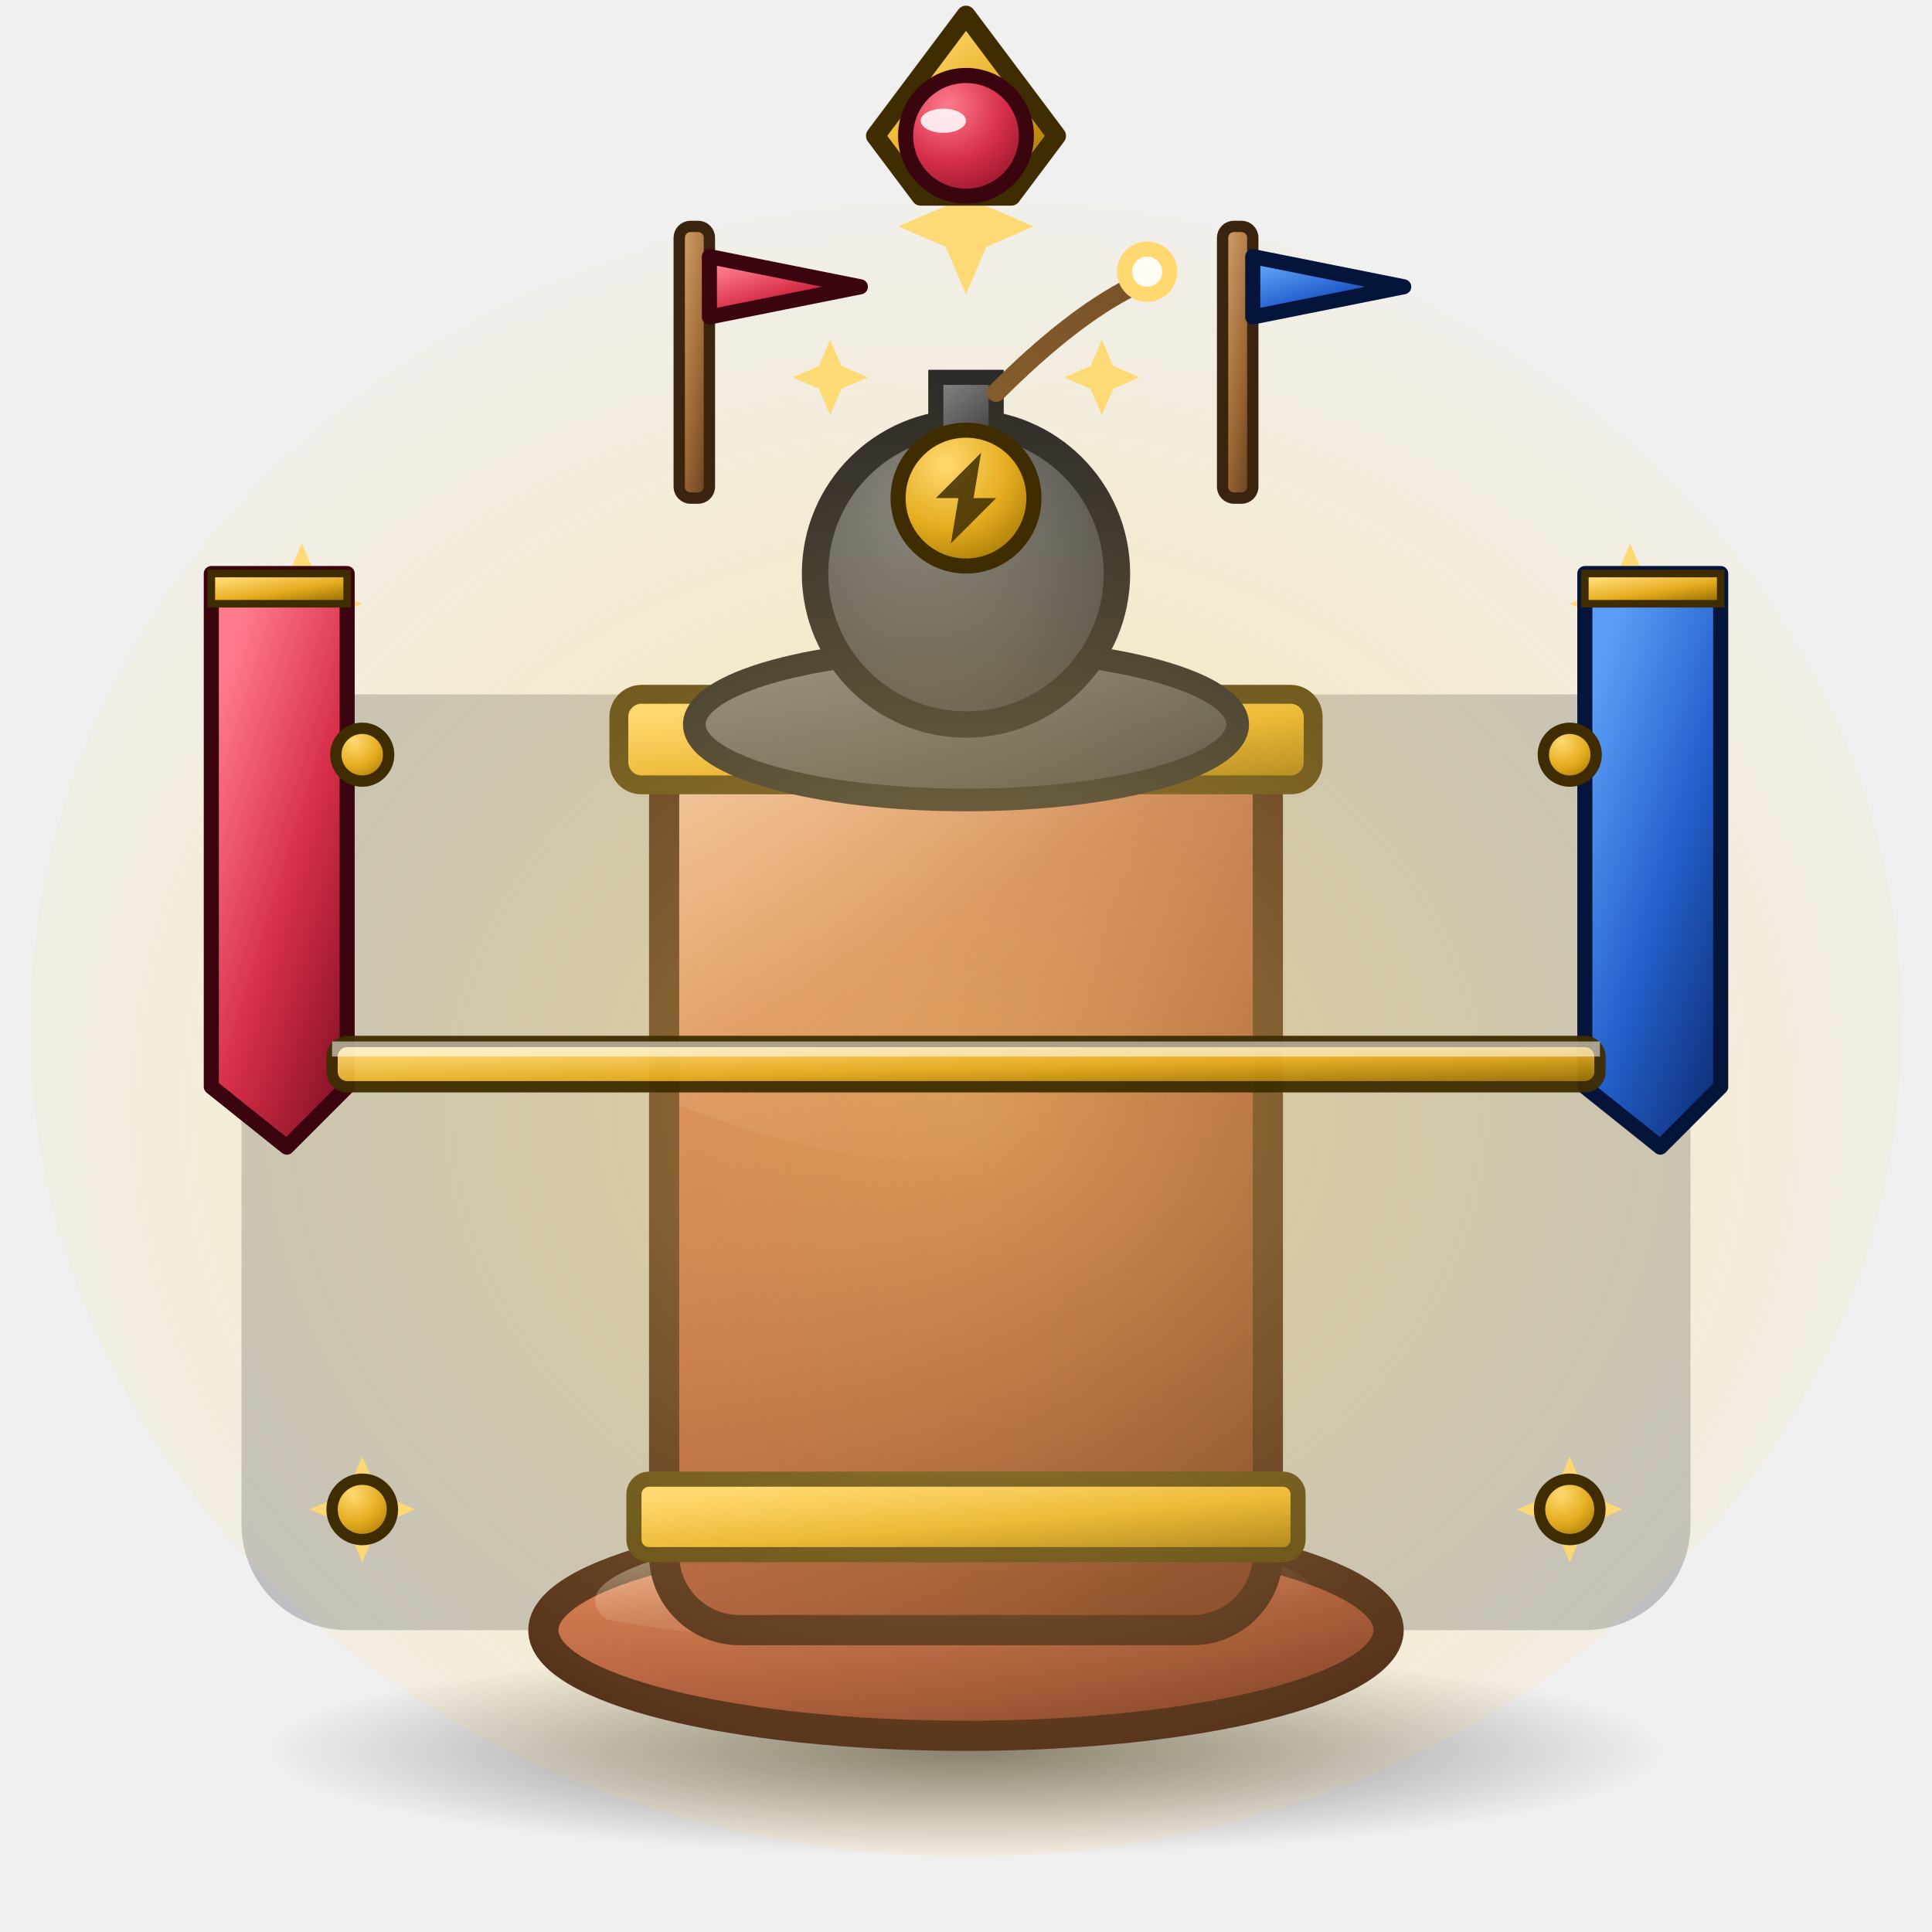
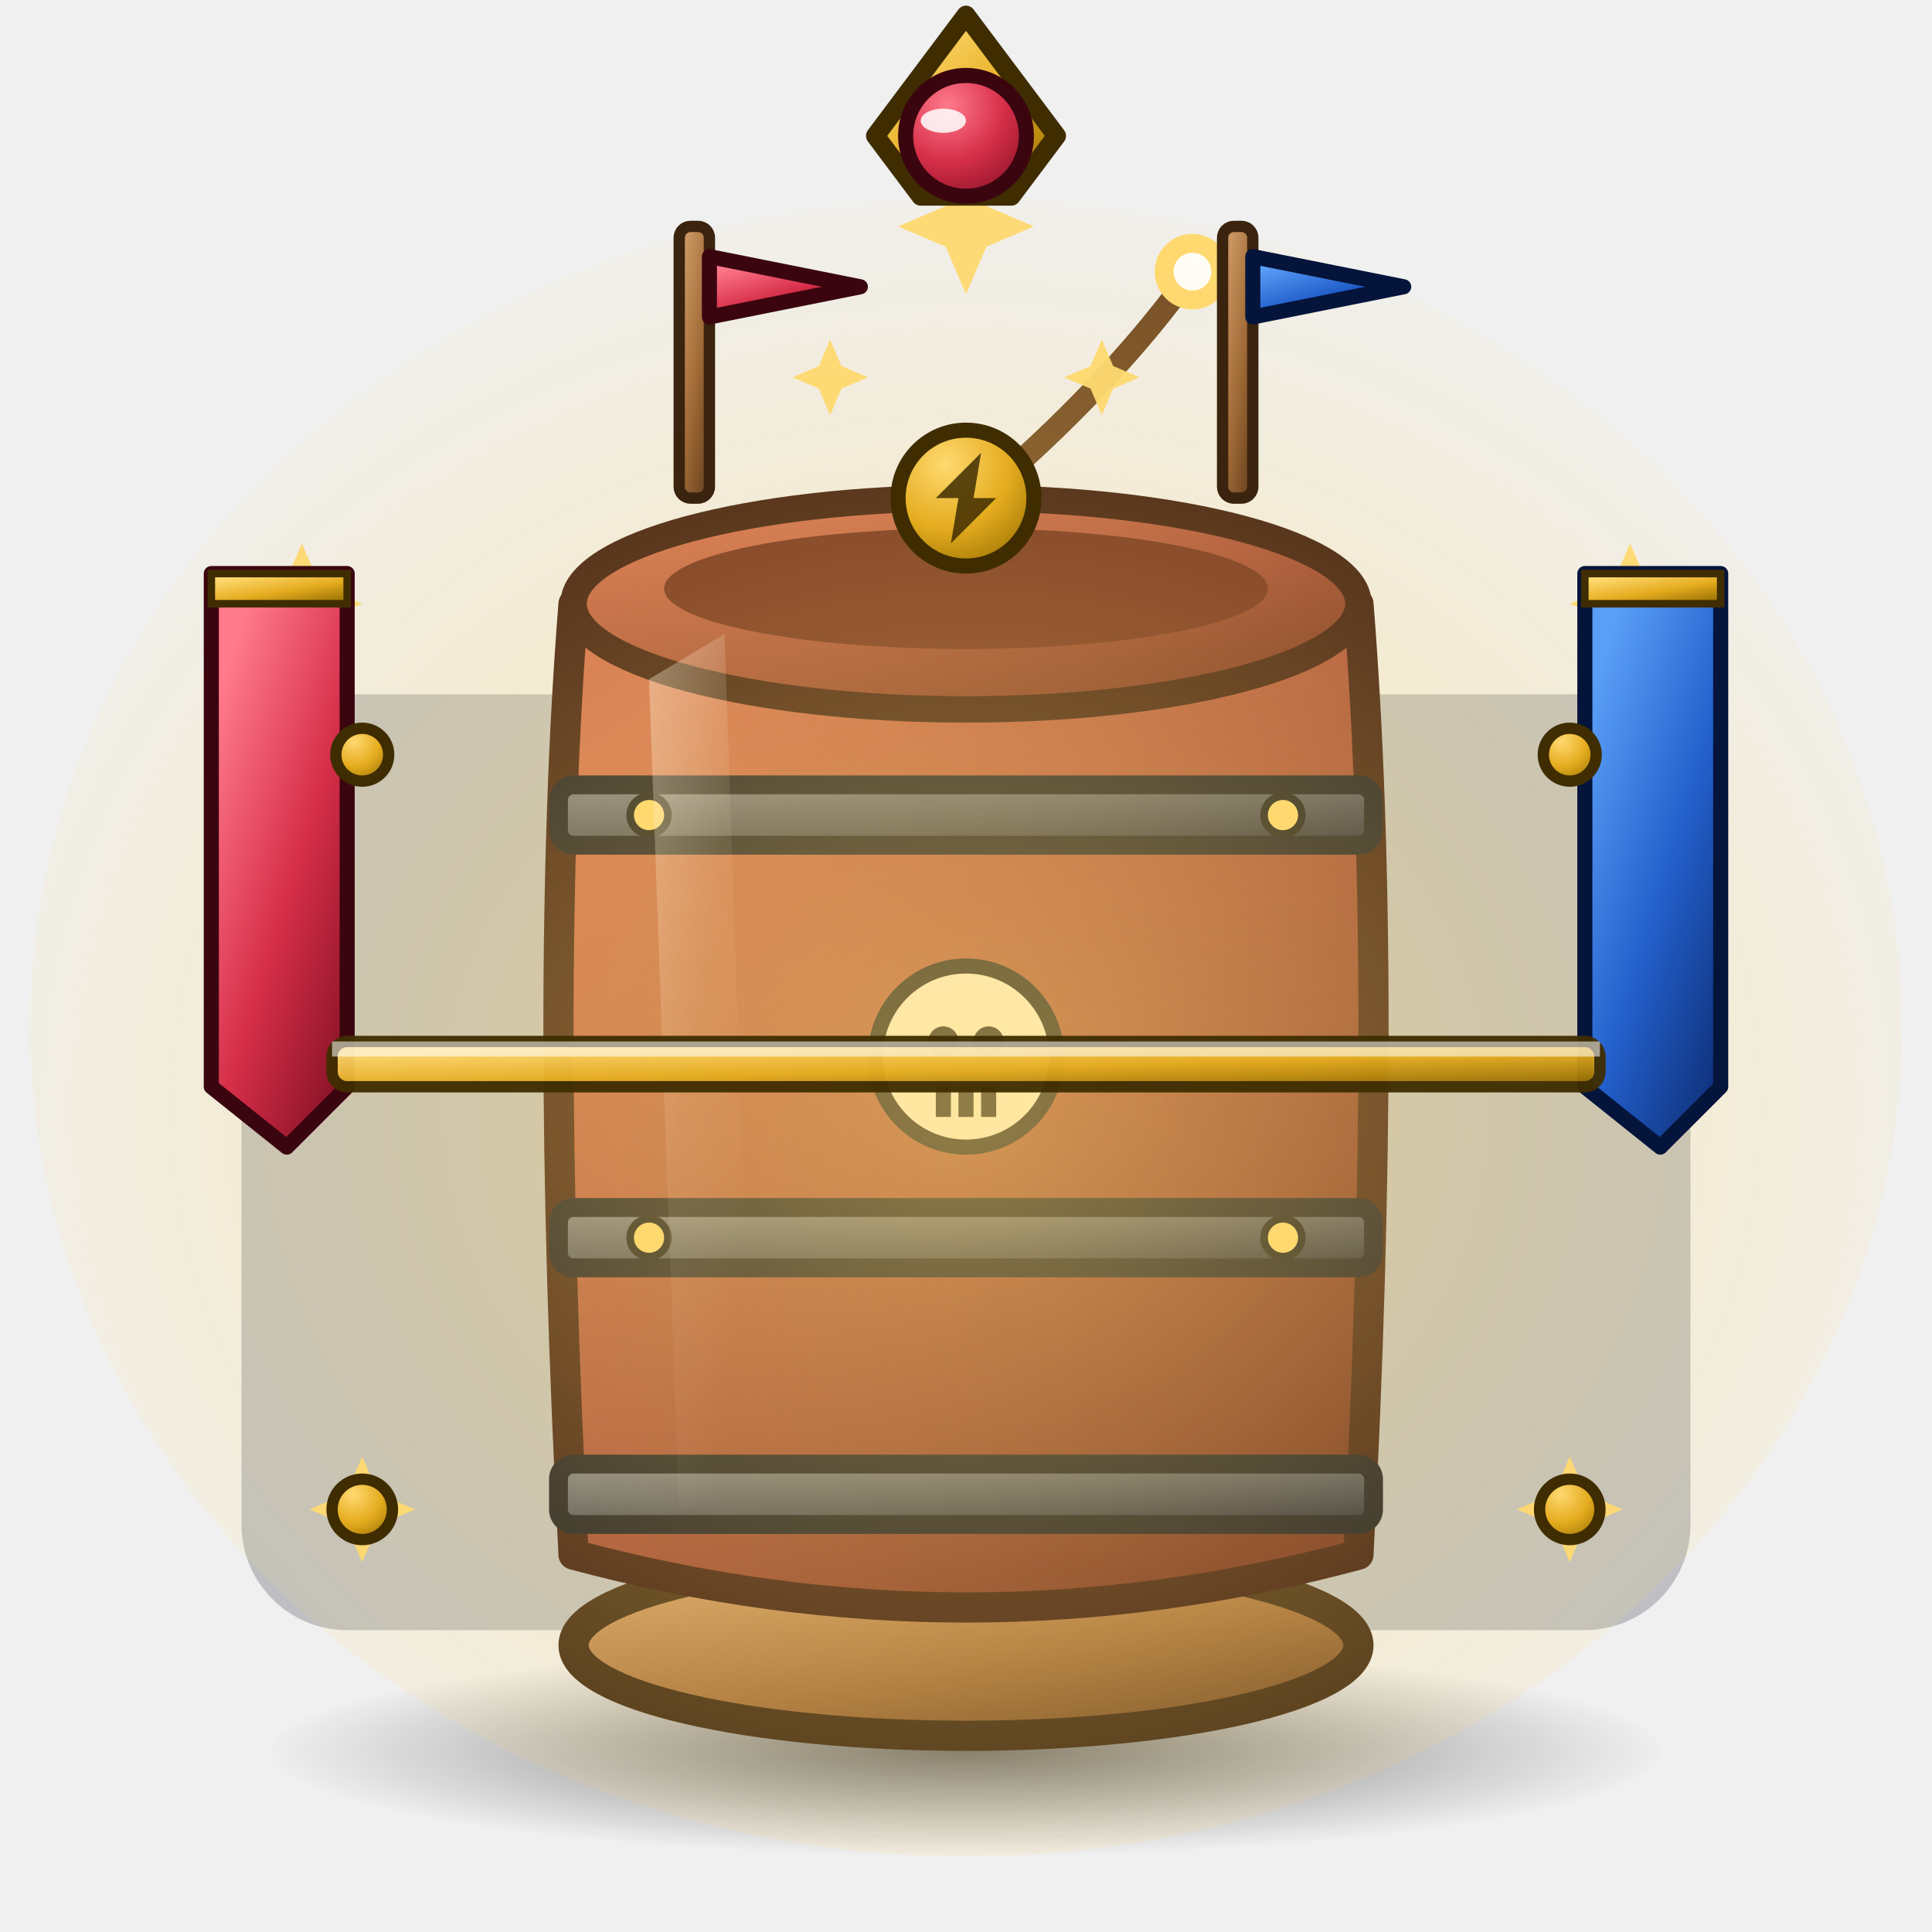
<svg xmlns="http://www.w3.org/2000/svg" viewBox="0 0 256 256" width="256" height="256" shape-rendering="geometricPrecision">
  <defs>
    <filter id="gk-shadow-soft" x="-30%" y="-30%" width="160%" height="160%">
      <feGaussianBlur in="SourceAlpha" stdDeviation="3" />
      <feOffset dx="0" dy="3" result="b" />
      <feComponentTransfer>
        <feFuncA type="linear" slope="0.55" />
      </feComponentTransfer>
      <feMerge>
        <feMergeNode />
        <feMergeNode in="SourceGraphic" />
      </feMerge>
    </filter>
    <filter id="gk-bevel" x="-10%" y="-10%" width="120%" height="120%">
      <feGaussianBlur in="SourceAlpha" stdDeviation="2" result="blur" />
      <feSpecularLighting in="blur" surfaceScale="3" specularConstant="0.6" specularExponent="20" lighting-color="#ffffff" result="spec">
        <feDistantLight azimuth="135" elevation="55" />
      </feSpecularLighting>
      <feComposite in="spec" in2="SourceAlpha" operator="in" result="specMasked" />
      <feComposite in="SourceGraphic" in2="specMasked" operator="arithmetic" k1="0" k2="1" k3="1" k4="0" />
    </filter>
    <linearGradient id="gk-gloss" x1="0" y1="0" x2="0.7" y2="0.9">
      <stop offset="0" stop-color="#FFFFFF" stop-opacity="0.85" />
      <stop offset="0.55" stop-color="#FFFFFF" stop-opacity="0.18" />
      <stop offset="1" stop-color="#FFFFFF" stop-opacity="0" />
    </linearGradient>
    <radialGradient id="gk-contact-shadow" cx="0.5" cy="0.5" r="0.5">
      <stop offset="0" stop-color="#000000" stop-opacity="0.55" />
      <stop offset="0.7" stop-color="#000000" stop-opacity="0.15" />
      <stop offset="1" stop-color="#000000" stop-opacity="0" />
    </radialGradient>
    <linearGradient id="gk-grad-wood" x1="0.2" y1="0.1" x2="0.85" y2="0.95">
      <stop offset="0" stop-color="#C99560" />
      <stop offset="0.55" stop-color="#A06A36" />
      <stop offset="1" stop-color="#6E4621" />
    </linearGradient>
    <radialGradient id="gk-rgrad-wood" cx="0.35" cy="0.25" r="0.85">
      <stop offset="0" stop-color="#C99560" />
      <stop offset="0.55" stop-color="#A06A36" />
      <stop offset="1" stop-color="#6E4621" />
    </radialGradient>
    <linearGradient id="gk-grad-stone" x1="0.2" y1="0.1" x2="0.85" y2="0.95">
      <stop offset="0" stop-color="#C9CCD4" />
      <stop offset="0.55" stop-color="#9298A4" />
      <stop offset="1" stop-color="#5E6471" />
    </linearGradient>
    <radialGradient id="gk-rgrad-stone" cx="0.35" cy="0.25" r="0.85">
      <stop offset="0" stop-color="#C9CCD4" />
      <stop offset="0.55" stop-color="#9298A4" />
      <stop offset="1" stop-color="#5E6471" />
    </radialGradient>
    <linearGradient id="gk-grad-brick" x1="0.2" y1="0.1" x2="0.85" y2="0.95">
      <stop offset="0" stop-color="#CE684D" />
      <stop offset="0.55" stop-color="#9C4231" />
      <stop offset="1" stop-color="#6A2618" />
    </linearGradient>
    <radialGradient id="gk-rgrad-brick" cx="0.35" cy="0.25" r="0.85">
      <stop offset="0" stop-color="#CE684D" />
      <stop offset="0.55" stop-color="#9C4231" />
      <stop offset="1" stop-color="#6A2618" />
    </radialGradient>
    <linearGradient id="gk-grad-thatch" x1="0.2" y1="0.1" x2="0.85" y2="0.95">
      <stop offset="0" stop-color="#E3B563" />
      <stop offset="0.55" stop-color="#B0832F" />
      <stop offset="1" stop-color="#79581B" />
    </linearGradient>
    <radialGradient id="gk-rgrad-thatch" cx="0.35" cy="0.25" r="0.85">
      <stop offset="0" stop-color="#E3B563" />
      <stop offset="0.55" stop-color="#B0832F" />
      <stop offset="1" stop-color="#79581B" />
    </radialGradient>
    <linearGradient id="gk-grad-steel" x1="0.2" y1="0.1" x2="0.85" y2="0.95">
      <stop offset="0" stop-color="#A0B0BE" />
      <stop offset="0.55" stop-color="#6F8190" />
      <stop offset="1" stop-color="#3F4D5A" />
    </linearGradient>
    <radialGradient id="gk-rgrad-steel" cx="0.35" cy="0.25" r="0.85">
      <stop offset="0" stop-color="#A0B0BE" />
      <stop offset="0.55" stop-color="#6F8190" />
      <stop offset="1" stop-color="#3F4D5A" />
    </radialGradient>
    <linearGradient id="gk-grad-iron" x1="0.2" y1="0.1" x2="0.85" y2="0.95">
      <stop offset="0" stop-color="#6B7080" />
      <stop offset="0.55" stop-color="#43485A" />
      <stop offset="1" stop-color="#21253A" />
    </linearGradient>
    <radialGradient id="gk-rgrad-iron" cx="0.35" cy="0.25" r="0.85">
      <stop offset="0" stop-color="#6B7080" />
      <stop offset="0.55" stop-color="#43485A" />
      <stop offset="1" stop-color="#21253A" />
    </radialGradient>
    <linearGradient id="gk-grad-copper" x1="0.2" y1="0.1" x2="0.85" y2="0.95">
      <stop offset="0" stop-color="#E2A172" />
      <stop offset="0.55" stop-color="#B36839" />
      <stop offset="1" stop-color="#7A3F1B" />
    </linearGradient>
    <radialGradient id="gk-rgrad-copper" cx="0.35" cy="0.25" r="0.85">
      <stop offset="0" stop-color="#E2A172" />
      <stop offset="0.55" stop-color="#B36839" />
      <stop offset="1" stop-color="#7A3F1B" />
    </radialGradient>
    <linearGradient id="gk-grad-gold" x1="0.2" y1="0.1" x2="0.85" y2="0.95">
      <stop offset="0" stop-color="#FFD970" />
      <stop offset="0.55" stop-color="#E5AC1F" />
      <stop offset="1" stop-color="#9F7505" />
    </linearGradient>
    <radialGradient id="gk-rgrad-gold" cx="0.35" cy="0.25" r="0.85">
      <stop offset="0" stop-color="#FFD970" />
      <stop offset="0.55" stop-color="#E5AC1F" />
      <stop offset="1" stop-color="#9F7505" />
    </radialGradient>
    <linearGradient id="gk-grad-ruby" x1="0.2" y1="0.1" x2="0.85" y2="0.95">
      <stop offset="0" stop-color="#FF7A8C" />
      <stop offset="0.55" stop-color="#D62E48" />
      <stop offset="1" stop-color="#8C1428" />
    </linearGradient>
    <radialGradient id="gk-rgrad-ruby" cx="0.35" cy="0.25" r="0.85">
      <stop offset="0" stop-color="#FF7A8C" />
      <stop offset="0.55" stop-color="#D62E48" />
      <stop offset="1" stop-color="#8C1428" />
    </radialGradient>
    <linearGradient id="gk-grad-emerald" x1="0.2" y1="0.1" x2="0.85" y2="0.95">
      <stop offset="0" stop-color="#5BDD96" />
      <stop offset="0.55" stop-color="#1FA561" />
      <stop offset="1" stop-color="#0E6C3D" />
    </linearGradient>
    <radialGradient id="gk-rgrad-emerald" cx="0.35" cy="0.25" r="0.85">
      <stop offset="0" stop-color="#5BDD96" />
      <stop offset="0.55" stop-color="#1FA561" />
      <stop offset="1" stop-color="#0E6C3D" />
    </radialGradient>
    <linearGradient id="gk-grad-sapphire" x1="0.2" y1="0.1" x2="0.85" y2="0.95">
      <stop offset="0" stop-color="#5A9EF7" />
      <stop offset="0.55" stop-color="#235FCB" />
      <stop offset="1" stop-color="#103480" />
    </linearGradient>
    <radialGradient id="gk-rgrad-sapphire" cx="0.35" cy="0.25" r="0.85">
      <stop offset="0" stop-color="#5A9EF7" />
      <stop offset="0.55" stop-color="#235FCB" />
      <stop offset="1" stop-color="#103480" />
    </radialGradient>
    <linearGradient id="gk-grad-amethyst" x1="0.2" y1="0.1" x2="0.85" y2="0.95">
      <stop offset="0" stop-color="#B581FF" />
      <stop offset="0.55" stop-color="#7E47D6" />
      <stop offset="1" stop-color="#4C2289" />
    </linearGradient>
    <radialGradient id="gk-rgrad-amethyst" cx="0.35" cy="0.25" r="0.85">
      <stop offset="0" stop-color="#B581FF" />
      <stop offset="0.55" stop-color="#7E47D6" />
      <stop offset="1" stop-color="#4C2289" />
    </radialGradient>
    <linearGradient id="gk-grad-leaf" x1="0.2" y1="0.1" x2="0.85" y2="0.95">
      <stop offset="0" stop-color="#7BD15A" />
      <stop offset="0.55" stop-color="#3D9226" />
      <stop offset="1" stop-color="#1F5712" />
    </linearGradient>
    <radialGradient id="gk-rgrad-leaf" cx="0.35" cy="0.25" r="0.85">
      <stop offset="0" stop-color="#7BD15A" />
      <stop offset="0.55" stop-color="#3D9226" />
      <stop offset="1" stop-color="#1F5712" />
    </radialGradient>
    <linearGradient id="gk-grad-sky" x1="0.2" y1="0.1" x2="0.85" y2="0.95">
      <stop offset="0" stop-color="#A8D9FF" />
      <stop offset="0.55" stop-color="#5FA8E8" />
      <stop offset="1" stop-color="#2C6BB0" />
    </linearGradient>
    <radialGradient id="gk-rgrad-sky" cx="0.35" cy="0.25" r="0.85">
      <stop offset="0" stop-color="#A8D9FF" />
      <stop offset="0.55" stop-color="#5FA8E8" />
      <stop offset="1" stop-color="#2C6BB0" />
    </radialGradient>
    <linearGradient id="gk-grad-dark" x1="0.2" y1="0.1" x2="0.85" y2="0.95">
      <stop offset="0" stop-color="#3A4250" />
      <stop offset="0.55" stop-color="#222937" />
      <stop offset="1" stop-color="#10141C" />
    </linearGradient>
    <radialGradient id="gk-rgrad-dark" cx="0.35" cy="0.25" r="0.85">
      <stop offset="0" stop-color="#3A4250" />
      <stop offset="0.55" stop-color="#222937" />
      <stop offset="1" stop-color="#10141C" />
    </radialGradient>
    <linearGradient id="gk-grad-cream" x1="0.2" y1="0.1" x2="0.85" y2="0.95">
      <stop offset="0" stop-color="#FFF6D8" />
      <stop offset="0.55" stop-color="#F1DDA4" />
      <stop offset="1" stop-color="#B19D6E" />
    </linearGradient>
    <radialGradient id="gk-rgrad-cream" cx="0.35" cy="0.25" r="0.85">
      <stop offset="0" stop-color="#FFF6D8" />
      <stop offset="0.55" stop-color="#F1DDA4" />
      <stop offset="1" stop-color="#B19D6E" />
    </radialGradient>
    <radialGradient id="gk-rarity-common" cx="0.5" cy="0.55" r="0.55">
      <stop offset="0" stop-color="#9298A4" stop-opacity="0.85" />
      <stop offset="0.6" stop-color="#9298A4" stop-opacity="0.35" />
      <stop offset="1" stop-color="#9298A4" stop-opacity="0" />
    </radialGradient>
    <radialGradient id="gk-rarity-uncommon" cx="0.5" cy="0.55" r="0.55">
      <stop offset="0" stop-color="#3D9226" stop-opacity="0.85" />
      <stop offset="0.6" stop-color="#3D9226" stop-opacity="0.35" />
      <stop offset="1" stop-color="#3D9226" stop-opacity="0" />
    </radialGradient>
    <radialGradient id="gk-rarity-rare" cx="0.5" cy="0.55" r="0.55">
      <stop offset="0" stop-color="#235FCB" stop-opacity="0.85" />
      <stop offset="0.6" stop-color="#235FCB" stop-opacity="0.35" />
      <stop offset="1" stop-color="#235FCB" stop-opacity="0" />
    </radialGradient>
    <radialGradient id="gk-rarity-epic" cx="0.5" cy="0.55" r="0.55">
      <stop offset="0" stop-color="#7E47D6" stop-opacity="0.85" />
      <stop offset="0.6" stop-color="#7E47D6" stop-opacity="0.35" />
      <stop offset="1" stop-color="#7E47D6" stop-opacity="0" />
    </radialGradient>
    <radialGradient id="gk-rarity-legendary" cx="0.5" cy="0.55" r="0.55">
      <stop offset="0" stop-color="#E5AC1F" stop-opacity="0.85" />
      <stop offset="0.6" stop-color="#E5AC1F" stop-opacity="0.35" />
      <stop offset="1" stop-color="#E5AC1F" stop-opacity="0" />
    </radialGradient>
    <radialGradient id="gk-rarity-mythic" cx="0.5" cy="0.55" r="0.55">
      <stop offset="0" stop-color="#D62E48" stop-opacity="0.85" />
      <stop offset="0.6" stop-color="#D62E48" stop-opacity="0.35" />
      <stop offset="1" stop-color="#D62E48" stop-opacity="0" />
    </radialGradient>
  </defs>
  <rect x="32" y="92" width="192" height="124" rx="14" fill="#5E6471" opacity="0.35" />
  <ellipse cx="128" cy="232" rx="92" ry="14" fill="url(#gk-contact-shadow)" />
-   <ellipse cx="128" cy="216" rx="56" ry="14" fill="url(#gk-grad-brick)" stroke="#321009" stroke-width="4" />
-   <path d="M 80.4 214.6              A 47.6 9.8 0 0 1 164.4 206.2              A 39.2 5.6 0 0 1 80.4 214.6 Z" fill="url(#gk-gloss)" opacity="0.7" pointer-events="none" />
-   <rect x="88" y="96" width="80" height="120" rx="10" ry="10" fill="url(#gk-grad-brick)" stroke="#321009" stroke-width="4" />
-   <path d="M 90 106              Q 90 98 98 98              L 158 98              Q 166 98 166 106              L 166 146.4              Q 128 162 90 146.4              Z" fill="url(#gk-gloss)" opacity="0.7" pointer-events="none" />
-   <rect x="82" y="92" width="92" height="12" rx="3" fill="url(#gk-grad-gold)" stroke="#3F2D01" stroke-width="2.5" />
-   <rect x="84" y="196" width="88" height="10" rx="2" fill="url(#gk-grad-gold)" stroke="#3F2D01" stroke-width="2" />
-   <ellipse cx="128" cy="96" rx="36" ry="10" fill="url(#gk-grad-iron)" stroke="#0B0E1C" stroke-width="3" />
-   <circle cx="128" cy="76" r="20" fill="url(#gk-rgrad-iron)" stroke="#0B0E1C" stroke-width="3.5" />
-   <rect x="124" y="50" width="8" height="8" fill="url(#gk-grad-iron)" stroke="#0B0E1C" stroke-width="2" />
-   <path d="M 132 52 Q 142 42 150 38" fill="none" stroke="#6E4621" stroke-width="2.5" stroke-linecap="round" />
-   <circle cx="152" cy="36" r="4" fill="#FFD970" />
-   <circle cx="152" cy="36" r="2" fill="#FFFFFF" />
+   <ellipse cx="128" cy="218" rx="52" ry="12" fill="url(#gk-grad-wood)" stroke="#3B240F" stroke-width="4" />
+   <path d="M 76 206          Q 72 130 76 80          Q 128 64 180 80          Q 184 130 180 206          Q 128 220 76 206 Z" fill="url(#gk-grad-brick)" stroke="#321009" stroke-width="4" stroke-linejoin="round" />
+   <ellipse cx="128" cy="80" rx="52" ry="14" fill="url(#gk-grad-brick)" stroke="#321009" stroke-width="3.5" />
+   <ellipse cx="128" cy="78" rx="40" ry="8" fill="#6A2618" />
+   <g fill="url(#gk-grad-iron)" stroke="#0B0E1C" stroke-width="2.5">
+     <rect x="74" y="104" width="108" height="8" rx="2" />
+     <rect x="74" y="160" width="108" height="8" rx="2" />
+     <rect x="74" y="194" width="108" height="8" rx="2" />
+   </g>
+   <g fill="#FFD970" stroke="#0A0D14" stroke-width="1">
+     <circle cx="86" cy="108" r="2.5" />
+     <circle cx="170" cy="108" r="2.5" />
+     <circle cx="86" cy="164" r="2.5" />
+     <circle cx="170" cy="164" r="2.5" />
+   </g>
+   <g transform="translate(128, 140)">
+     <circle cx="0" cy="0" r="12" fill="#FFF6D8" stroke="#0A0D14" stroke-width="2" />
+     <circle cx="-3" cy="-2" r="2" fill="#0A0D14" />
+     <circle cx="3" cy="-2" r="2" fill="#0A0D14" />
+     <rect x="-4" y="4" width="2" height="4" fill="#0A0D14" />
+     <rect x="-1" y="4" width="2" height="4" fill="#0A0D14" />
+     <rect x="2" y="4" width="2" height="4" fill="#0A0D14" />
+   </g>
+   <rect x="124" y="60" width="8" height="12" fill="url(#gk-grad-iron)" stroke="#0B0E1C" stroke-width="1.5" />
+   <path d="M 132 64 Q 148 50 158 36" fill="none" stroke="#6E4621" stroke-width="3" stroke-linecap="round" />
+   <circle cx="158" cy="36" r="5" fill="#FFD970" />
+   <circle cx="158" cy="36" r="2.5" fill="#FFFFFF" />
+   <path d="M 86 90 L 90 200 L 100 200 L 96 84 Z" fill="url(#gk-gloss)" opacity="0.45" pointer-events="none" />
  <defs>
    <radialGradient id="lvl-legendary" cx="0.5" cy="0.55" r="0.6">
      <stop offset="0" stop-color="#FFD970" stop-opacity="0.55" />
      <stop offset="0.55" stop-color="#FFD970" stop-opacity="0.25" />
      <stop offset="1" stop-color="#FFD970" stop-opacity="0" />
    </radialGradient>
  </defs>
  <ellipse cx="128" cy="136" rx="124" ry="110" fill="url(#lvl-legendary)" />
  <path d="M 40 72                      L 42.4 77.6                      L 48 80                      L 42.4 82.4                      L 40 88                      L 37.6 82.4                      L 32 80                      L 37.6 77.6 Z" fill="#FFD970" opacity="0.95" />
  <path d="M 216 72                      L 218.4 77.6                      L 224 80                      L 218.4 82.4                      L 216 88                      L 213.6 82.4                      L 208 80                      L 213.6 77.6 Z" fill="#FFD970" opacity="0.95" />
  <path d="M 128 21                      L 130.7 27.3                      L 137 30                      L 130.7 32.7                      L 128 39                      L 125.3 32.7                      L 119 30                      L 125.3 27.3 Z" fill="#FFD970" opacity="0.95" />
  <path d="M 48 193                      L 50.1 197.9                      L 55 200                      L 50.1 202.1                      L 48 207                      L 45.9 202.1                      L 41 200                      L 45.9 197.9 Z" fill="#FFD970" opacity="0.95" />
  <path d="M 208 193                      L 210.1 197.9                      L 215 200                      L 210.1 202.1                      L 208 207                      L 205.9 202.1                      L 201 200                      L 205.9 197.9 Z" fill="#FFD970" opacity="0.95" />
  <path d="M 110 45                      L 111.5 48.5                      L 115 50                      L 111.5 51.5                      L 110 55                      L 108.5 51.5                      L 105 50                      L 108.5 48.5 Z" fill="#FFD970" opacity="0.95" />
  <path d="M 146 45                      L 147.5 48.5                      L 151 50                      L 147.5 51.5                      L 146 55                      L 144.5 51.5                      L 141 50                      L 144.5 48.5 Z" fill="#FFD970" opacity="0.95" />
  <g>
    <path d="M 28 76            L 46 76            L 46 144            L 38 152            L 28  144 Z" fill="url(#gk-grad-ruby)" stroke="#3B0510" stroke-width="2" stroke-linejoin="round" />
    <rect x="28" y="76" width="18" height="4" fill="url(#gk-grad-gold)" stroke="#3F2D01" stroke-width="1" />
    <path d="M 210 76            L 228  76            L 228  144            L 220 152            L 210 144 Z" fill="url(#gk-grad-sapphire)" stroke="#04143B" stroke-width="2" stroke-linejoin="round" />
    <rect x="210" y="76" width="18" height="4" fill="url(#gk-grad-gold)" stroke="#3F2D01" stroke-width="1" />
  </g>
  <g>
    <rect x="90" y="30" width="4" height="36" rx="1.5" fill="url(#gk-grad-wood)" stroke="#3B240F" stroke-width="1.5" />
    <path d="M 94 34            L 114 38            L 94 42 Z" fill="url(#gk-grad-ruby)" stroke="#3B0510" stroke-width="2" stroke-linejoin="round" />
  </g>
  <rect x="44" y="138" width="168" height="6" rx="2" fill="url(#gk-grad-gold)" stroke="#3F2D01" stroke-width="1.5" opacity="0.95" />
  <rect x="44" y="138" width="168" height="2" fill="#FFFFFF" opacity="0.55" />
  <g fill="url(#gk-rgrad-gold)" stroke="#3F2D01" stroke-width="1.5">
    <circle cx="48" cy="200" r="4" />
    <circle cx="208" cy="200" r="4" />
    <circle cx="48" cy="100" r="3.5" />
    <circle cx="208" cy="100" r="3.5" />
  </g>
  <g>
    <rect x="162" y="30" width="4" height="36" rx="1.5" fill="url(#gk-grad-wood)" stroke="#3B240F" stroke-width="1.5" />
    <path d="M 166 34            L 186 38            L 166 42 Z" fill="url(#gk-grad-sapphire)" stroke="#04143B" stroke-width="2" stroke-linejoin="round" />
  </g>
  <circle cx="128" cy="66" r="9" fill="url(#gk-rgrad-gold)" stroke="#3F2D01" stroke-width="2" />
  <path d="M 130 60          L 124 66          L 127 66          L 126 72          L 132 66          L 129 66 Z" fill="#3F2D01" opacity="0.85" />
  <g>
    <path d="M 116 18            L 128 2            L 140 18            L 134 26            L 122 26 Z" fill="url(#gk-grad-gold)" stroke="#3F2D01" stroke-width="2.5" stroke-linejoin="round" />
    <circle cx="128" cy="18" r="8" fill="url(#gk-rgrad-ruby)" stroke="#3B0510" stroke-width="2" />
    <ellipse cx="125" cy="16" rx="3" ry="1.6" fill="#FFFFFF" opacity="0.85" />
  </g>
</svg>
